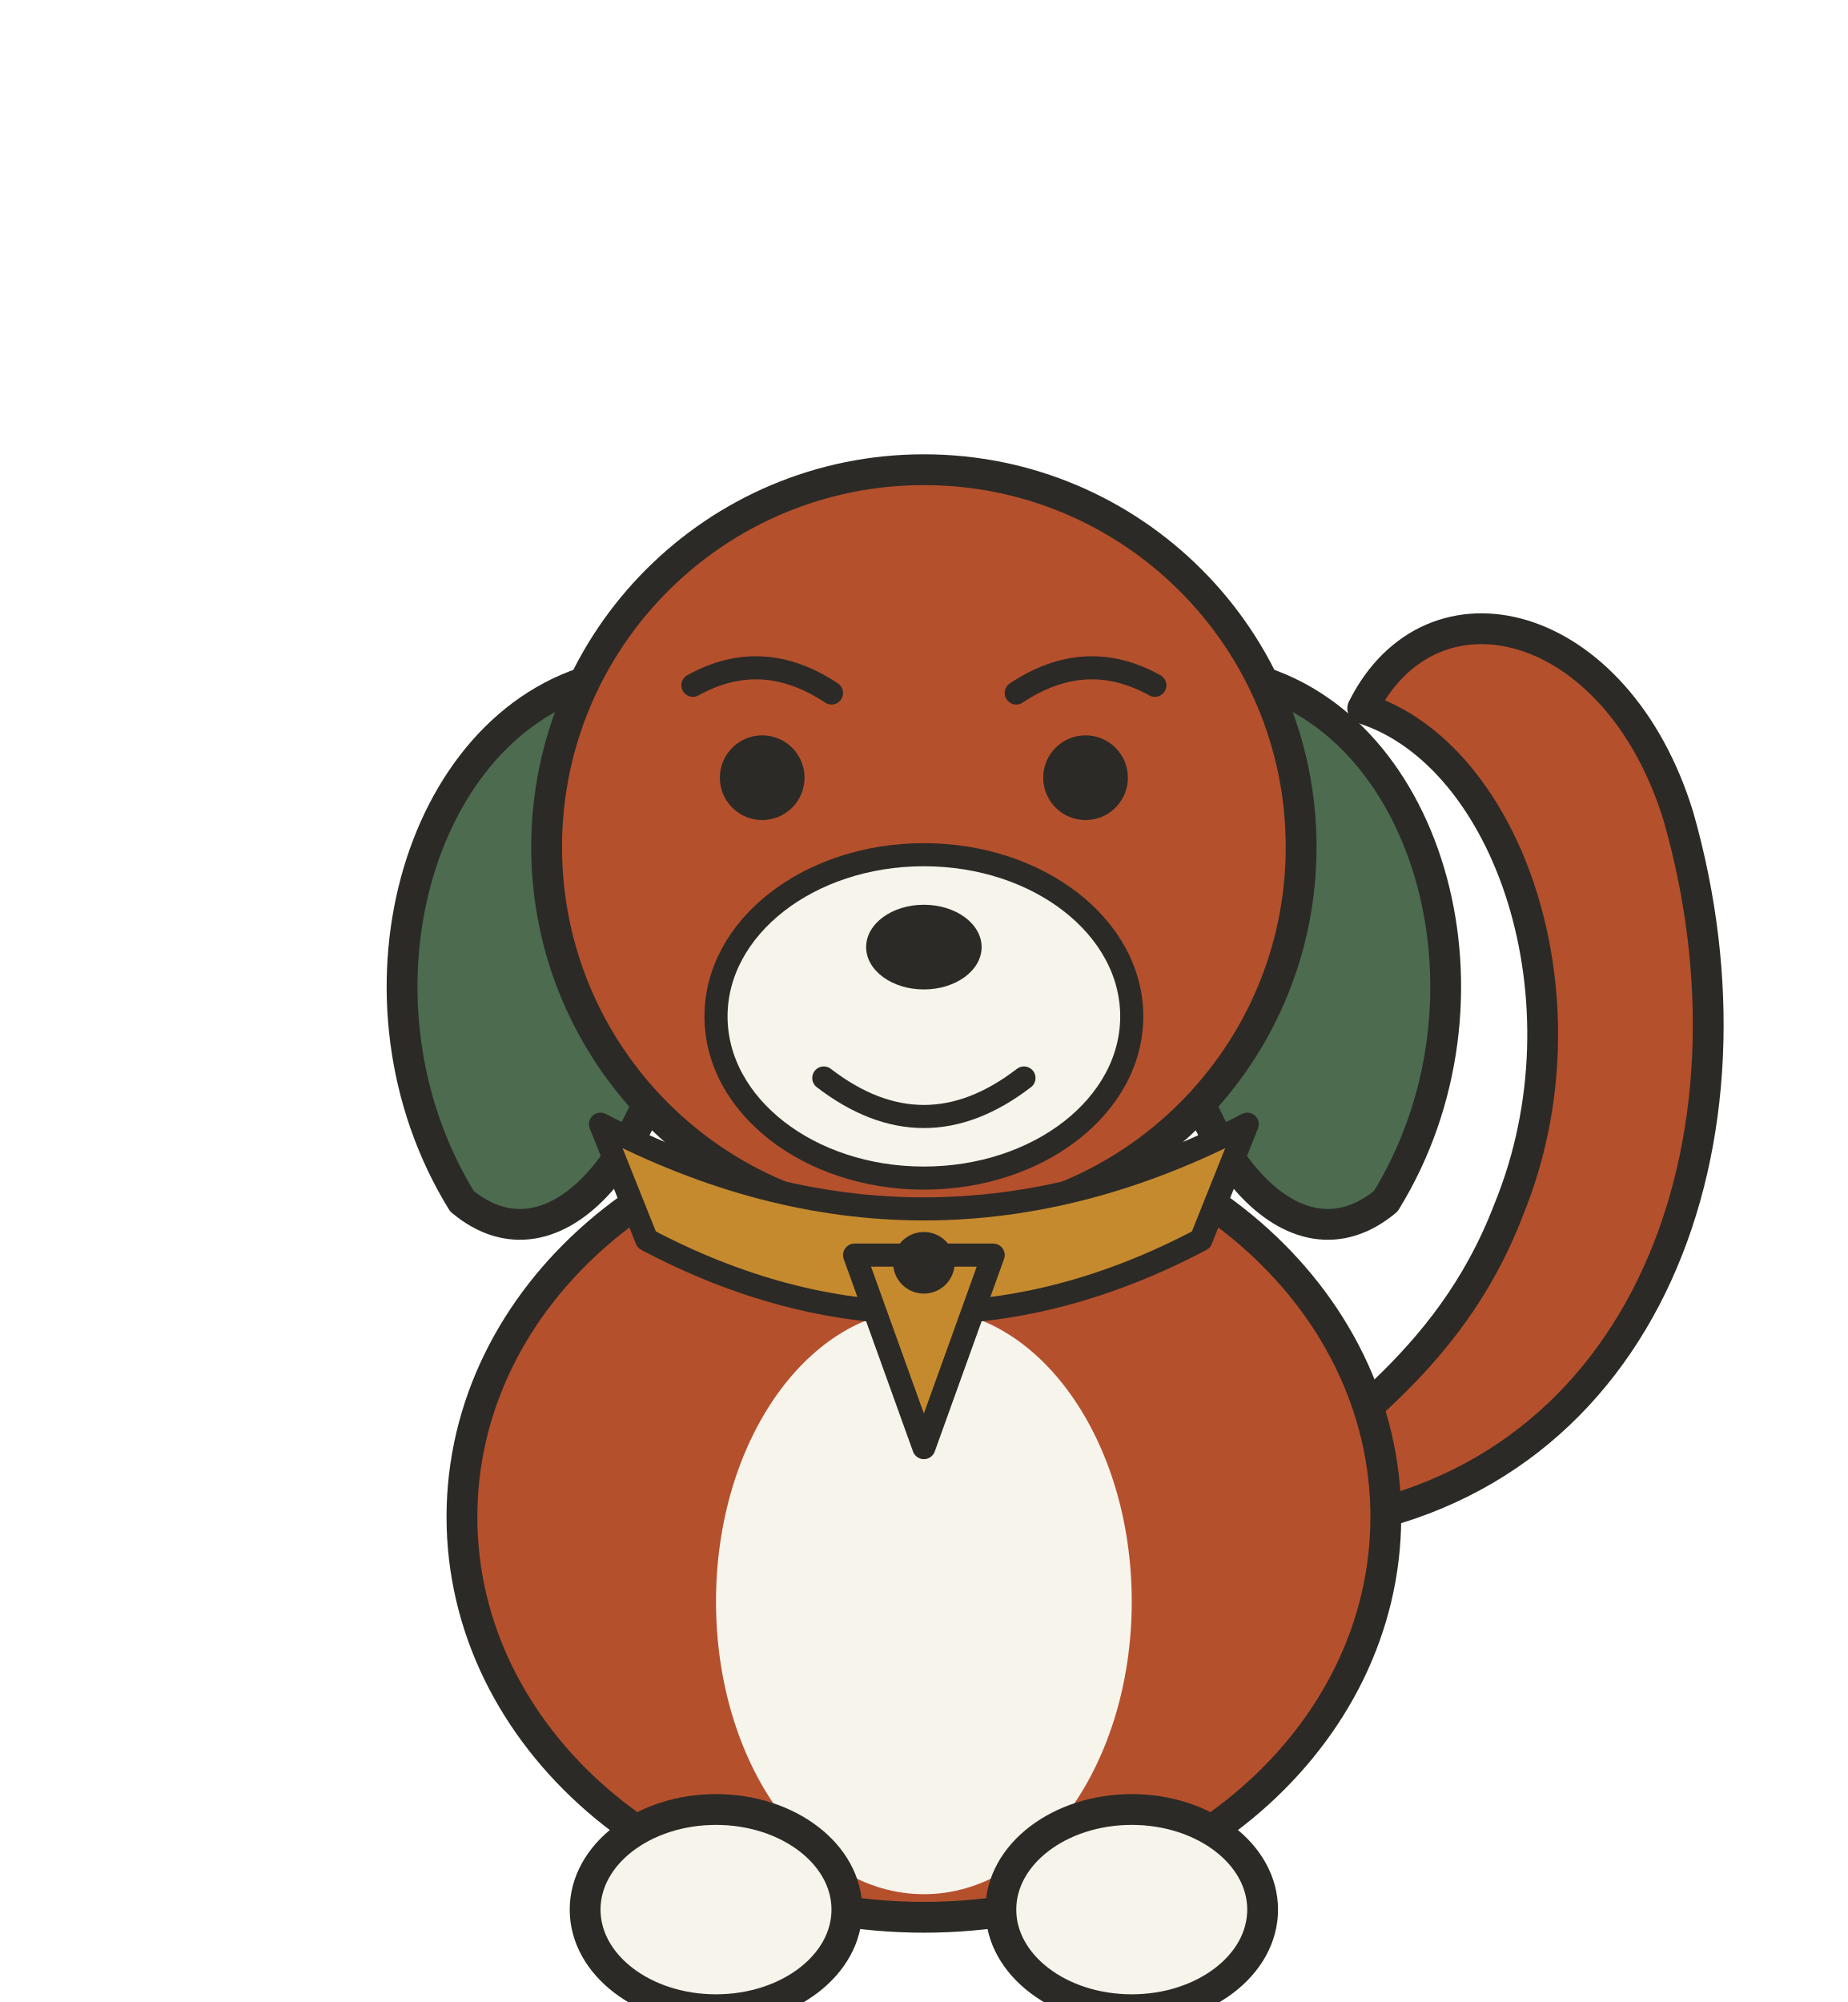
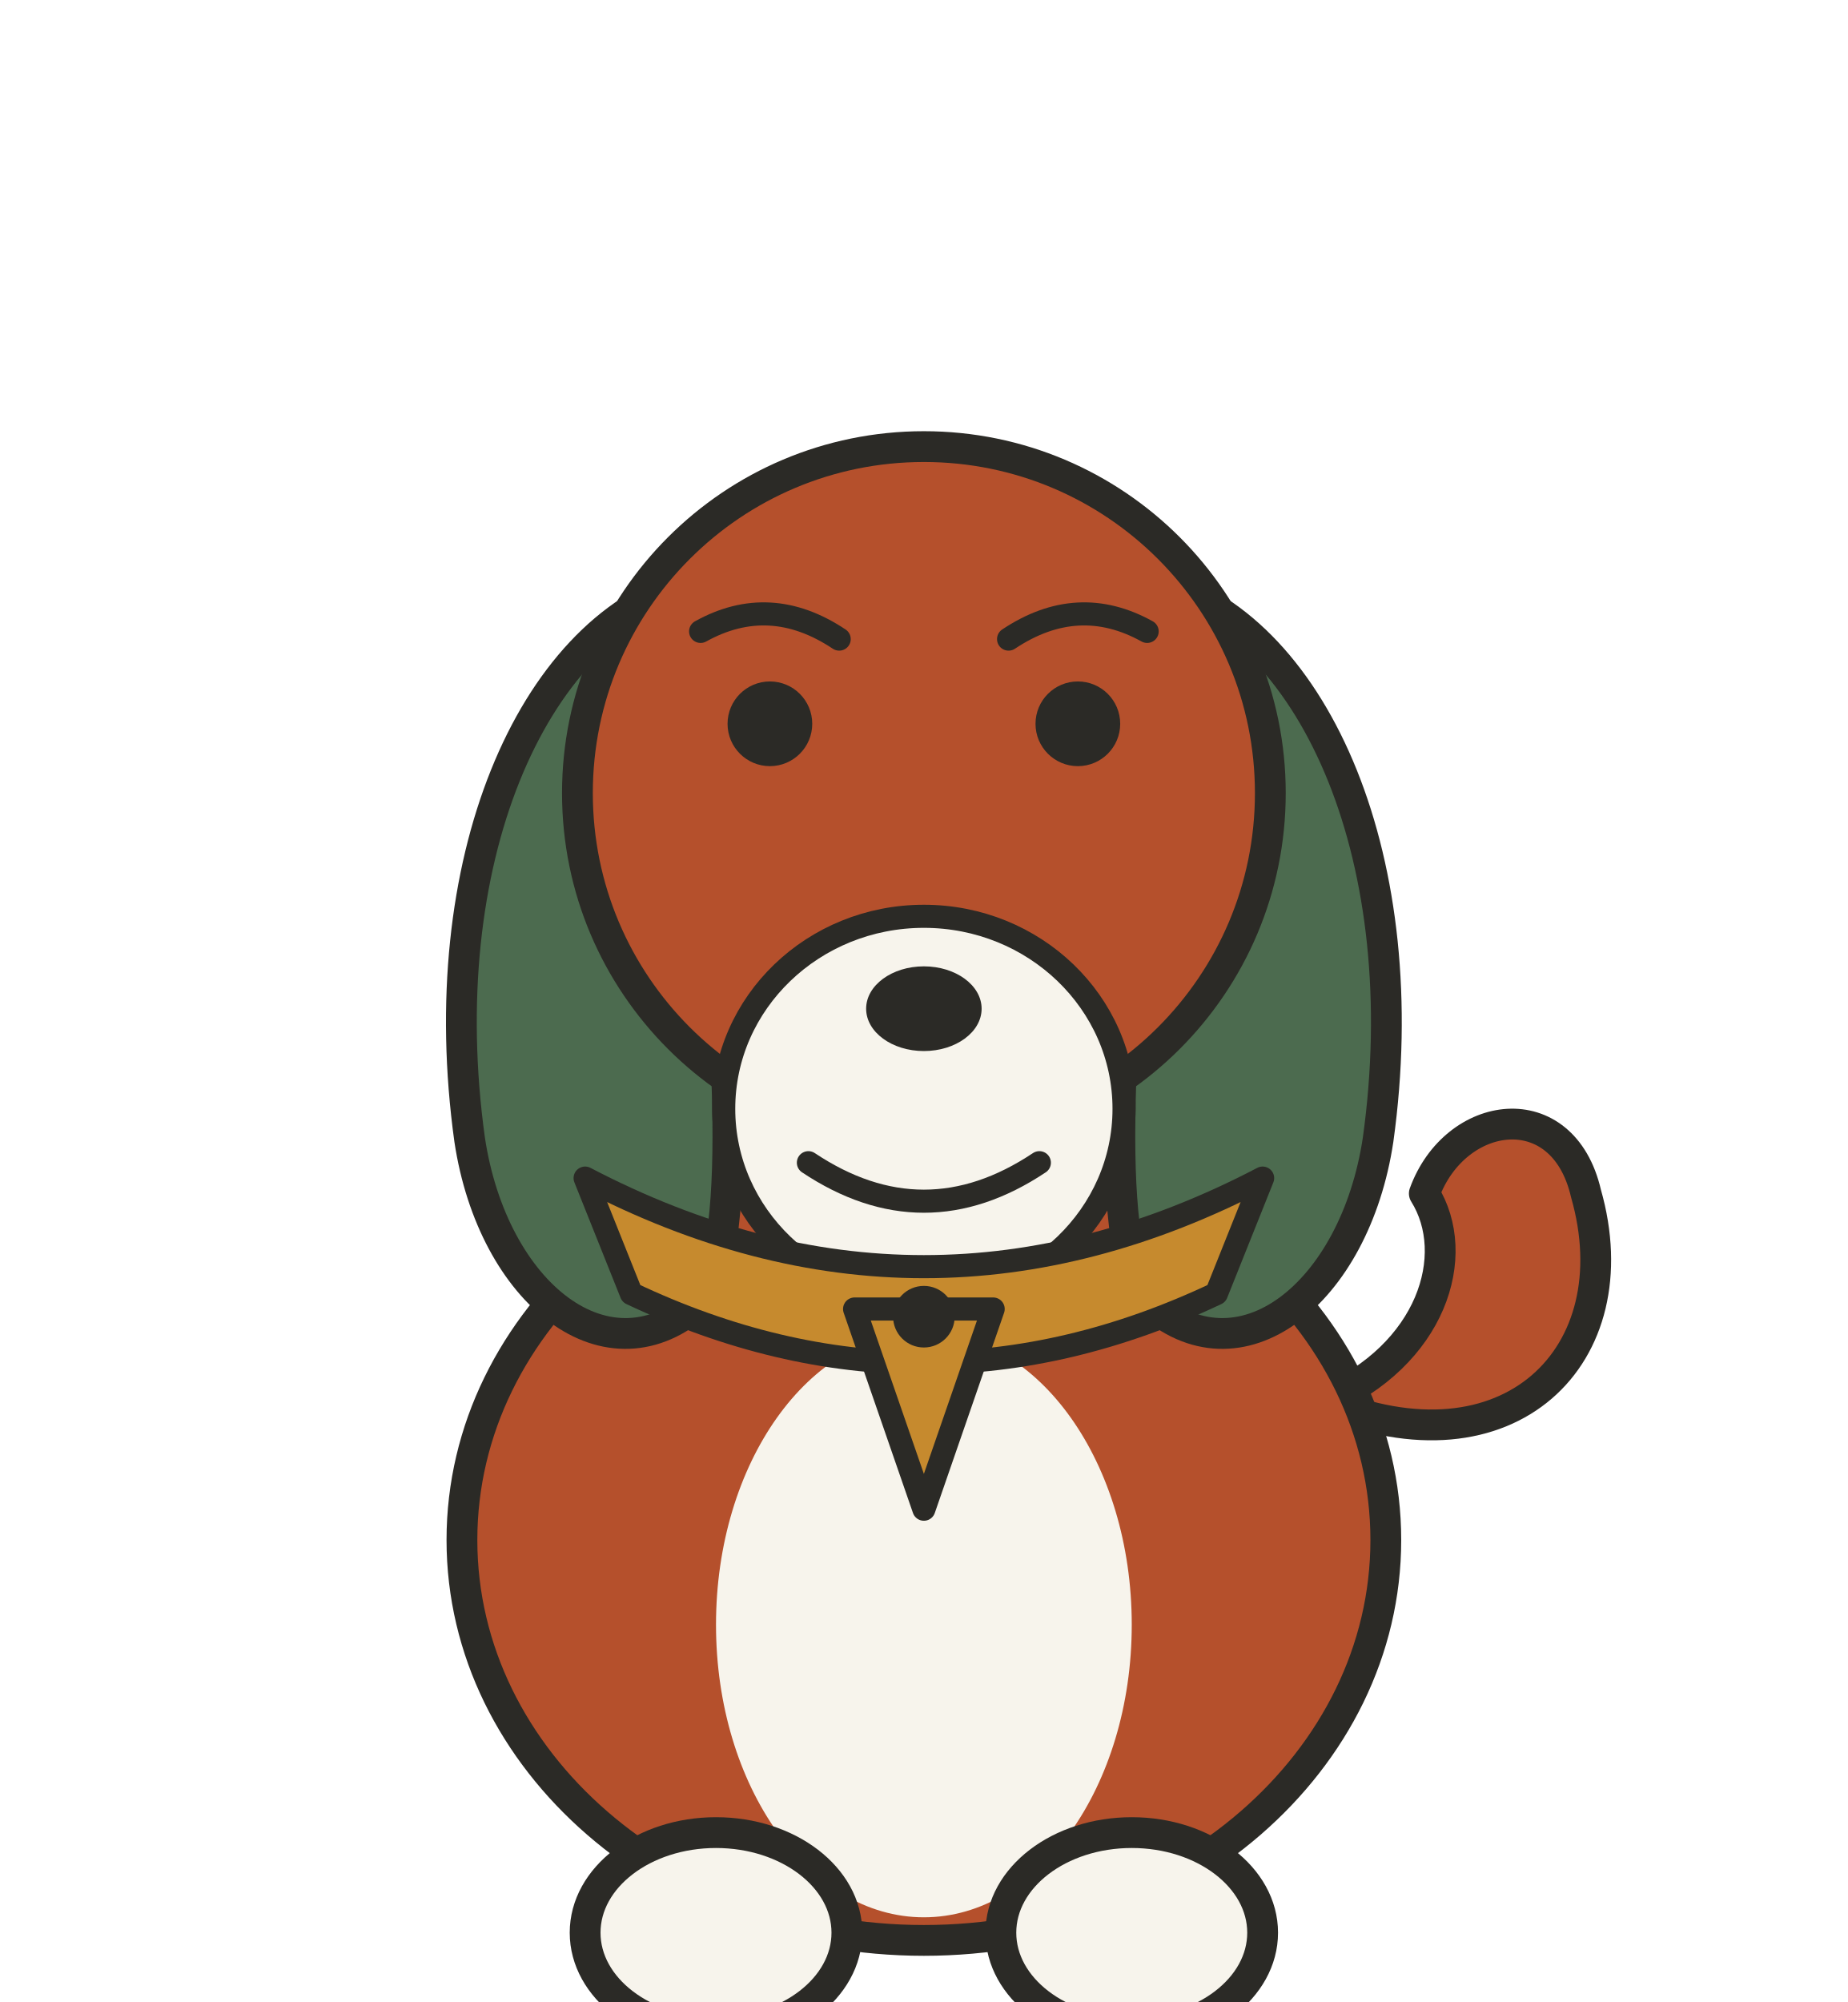
<svg xmlns="http://www.w3.org/2000/svg" viewBox="0 0 240 260">
-   <path d="M172,198 C214,192 230,148 218,106 C210,80 186,74 177,92 C196,98 207,130 196,157 C188,178 172,186 163,196 Z" fill="#B5502C" stroke="#2B2A26" stroke-width="4" stroke-linejoin="round" />
-   <ellipse cx="120" cy="197" rx="60" ry="52" fill="#B5502C" stroke="#2B2A26" stroke-width="4" />
-   <ellipse cx="120" cy="208" rx="27" ry="38" fill="#F7F4EC" />
-   <ellipse cx="93" cy="248" rx="17" ry="13" fill="#F7F4EC" stroke="#2B2A26" stroke-width="4" />
-   <ellipse cx="147" cy="248" rx="17" ry="13" fill="#F7F4EC" stroke="#2B2A26" stroke-width="4" />
-   <path d="M78,88 C54,94 44,130 60,156 C72,166 86,150 89,124 C91,109 89,97 78,88 Z" fill="#4C6B4F" stroke="#2B2A26" stroke-width="4" stroke-linejoin="round" />
-   <path d="M162,88 C186,94 196,130 180,156 C168,166 154,150 151,124 C149,109 151,97 162,88 Z" fill="#4C6B4F" stroke="#2B2A26" stroke-width="4" stroke-linejoin="round" />
-   <circle cx="120" cy="110" r="49" fill="#B5502C" stroke="#2B2A26" stroke-width="4" />
-   <ellipse cx="120" cy="132" rx="27" ry="21" fill="#F7F4EC" stroke="#2B2A26" stroke-width="3" />
-   <path d="M78,146 Q120,168 162,146 L156,161 Q120,180 84,161 Z" fill="#C68A2E" stroke="#2B2A26" stroke-width="3" stroke-linejoin="round" />
-   <path d="M111,163 L129,163 L120,188 Z" fill="#C68A2E" stroke="#2B2A26" stroke-width="3" stroke-linejoin="round" />
-   <circle cx="120" cy="164" r="4" fill="#2B2A26" />
-   <ellipse cx="120" cy="123" rx="7.5" ry="5.5" fill="#2B2A26" />
-   <path d="M107,140 Q120,150 133,140" fill="none" stroke="#2B2A26" stroke-width="3" stroke-linecap="round" />
-   <circle cx="99" cy="101" r="5.5" fill="#2B2A26" />
-   <circle cx="141" cy="101" r="5.5" fill="#2B2A26" />
-   <path d="M90,89 Q99,84 108,90" fill="none" stroke="#2B2A26" stroke-width="3" stroke-linecap="round" />
-   <path d="M132,90 Q141,84 150,89" fill="none" stroke="#2B2A26" stroke-width="3" stroke-linecap="round" />
+   <path d="M172,182 C196,192 212,176 206,155 C203,142 189,144 185,155 C190,163 186,176 172,182 Z" fill="#B5502C" stroke="#2B2A26" stroke-width="4" stroke-linejoin="round" />
+   <ellipse cx="120" cy="200" rx="60" ry="52" fill="#B5502C" stroke="#2B2A26" stroke-width="4" />
+   <ellipse cx="120" cy="211" rx="27" ry="38" fill="#F7F4EC" />
+   <ellipse cx="93" cy="251" rx="17" ry="13" fill="#F7F4EC" stroke="#2B2A26" stroke-width="4" />
+   <ellipse cx="147" cy="251" rx="17" ry="13" fill="#F7F4EC" stroke="#2B2A26" stroke-width="4" />
+   <path d="M89,76 C69,82 56,112 61,148 C64,168 79,180 91,169 C97,161 94,129 92,109 C91,94 90,84 89,76 Z" fill="#4C6B4F" stroke="#2B2A26" stroke-width="4" stroke-linejoin="round" />
+   <path d="M151,76 C171,82 184,112 179,148 C176,168 161,180 149,169 C143,161 146,129 148,109 C149,94 150,84 151,76 Z" fill="#4C6B4F" stroke="#2B2A26" stroke-width="4" stroke-linejoin="round" />
+   <circle cx="120" cy="103" r="45" fill="#B5502C" stroke="#2B2A26" stroke-width="4" />
+   <ellipse cx="120" cy="144" rx="26" ry="25" fill="#F7F4EC" stroke="#2B2A26" stroke-width="3" />
+   <path d="M76,153 Q120,176 164,153 L158,168 Q120,186 82,168 Z" fill="#C68A2E" stroke="#2B2A26" stroke-width="3" stroke-linejoin="round" />
+   <path d="M111,170 L129,170 L120,196 Z" fill="#C68A2E" stroke="#2B2A26" stroke-width="3" stroke-linejoin="round" />
+   <circle cx="120" cy="171" r="4" fill="#2B2A26" />
+   <ellipse cx="120" cy="131" rx="7.5" ry="5.5" fill="#2B2A26" />
+   <path d="M105,151 Q120,161 135,151" fill="none" stroke="#2B2A26" stroke-width="3" stroke-linecap="round" />
+   <circle cx="100" cy="94" r="5.5" fill="#2B2A26" />
+   <circle cx="140" cy="94" r="5.5" fill="#2B2A26" />
+   <path d="M91,82 Q100,77 109,83" fill="none" stroke="#2B2A26" stroke-width="3" stroke-linecap="round" />
+   <path d="M131,83 Q140,77 149,82" fill="none" stroke="#2B2A26" stroke-width="3" stroke-linecap="round" />
</svg>
